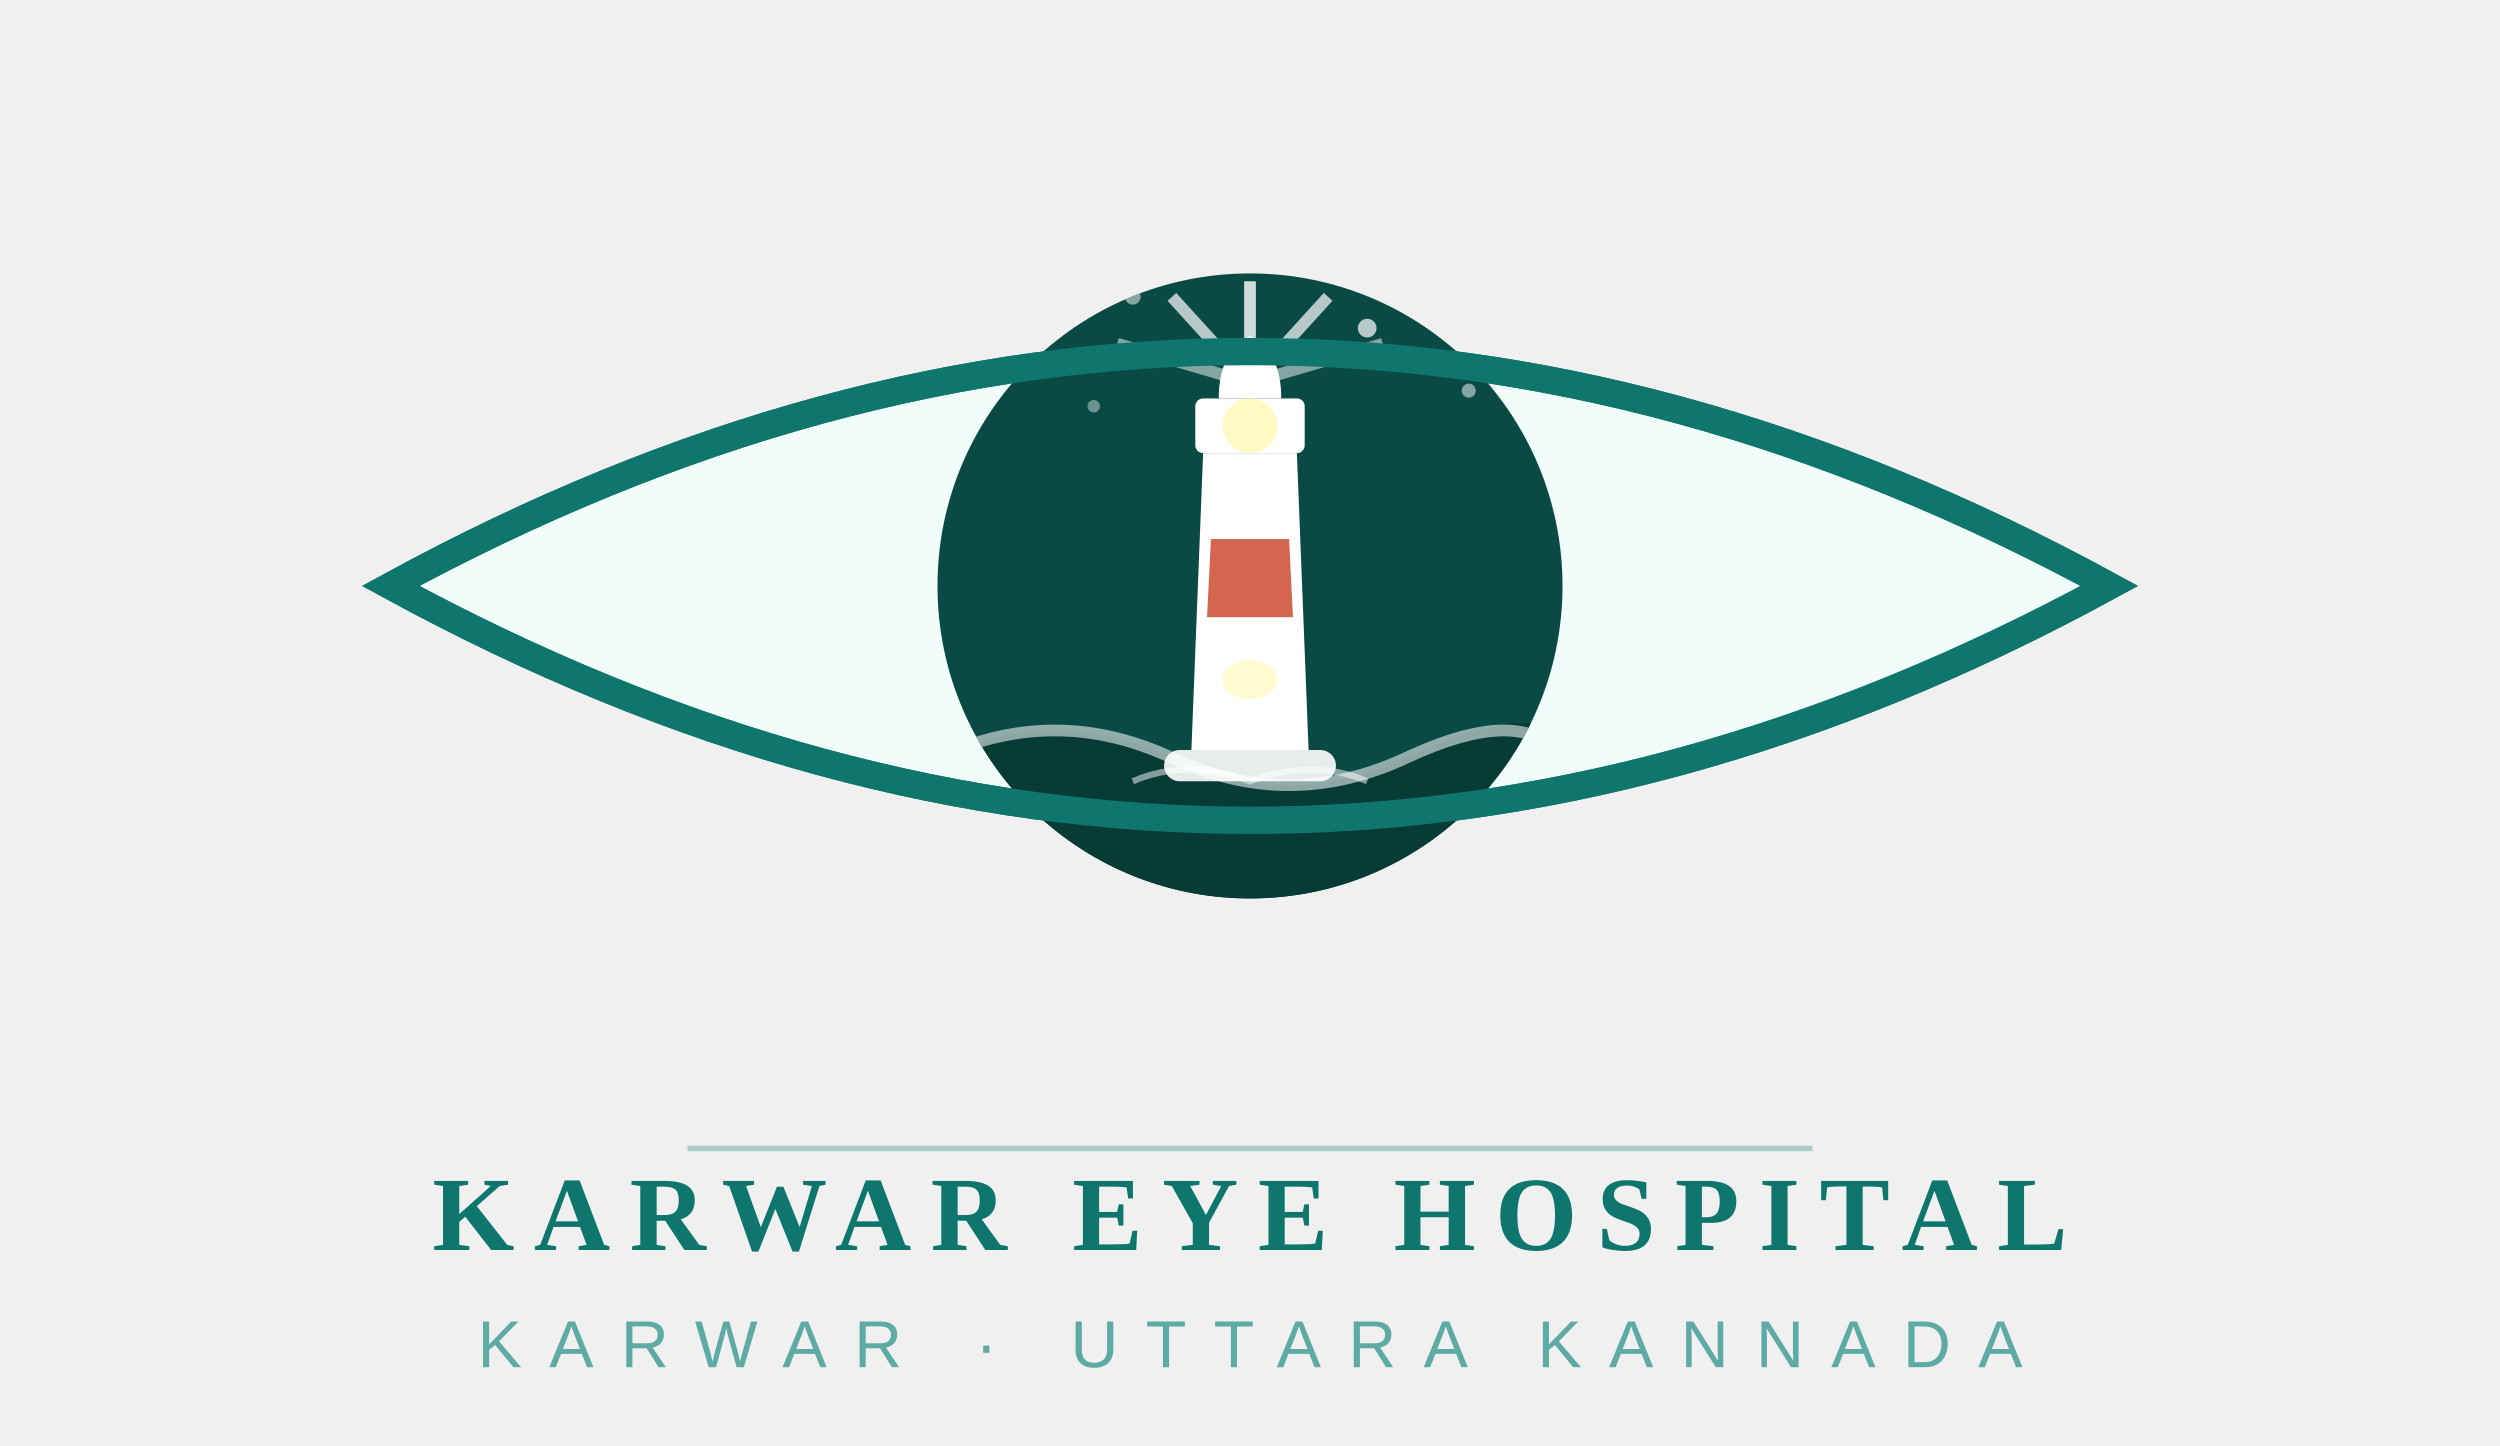
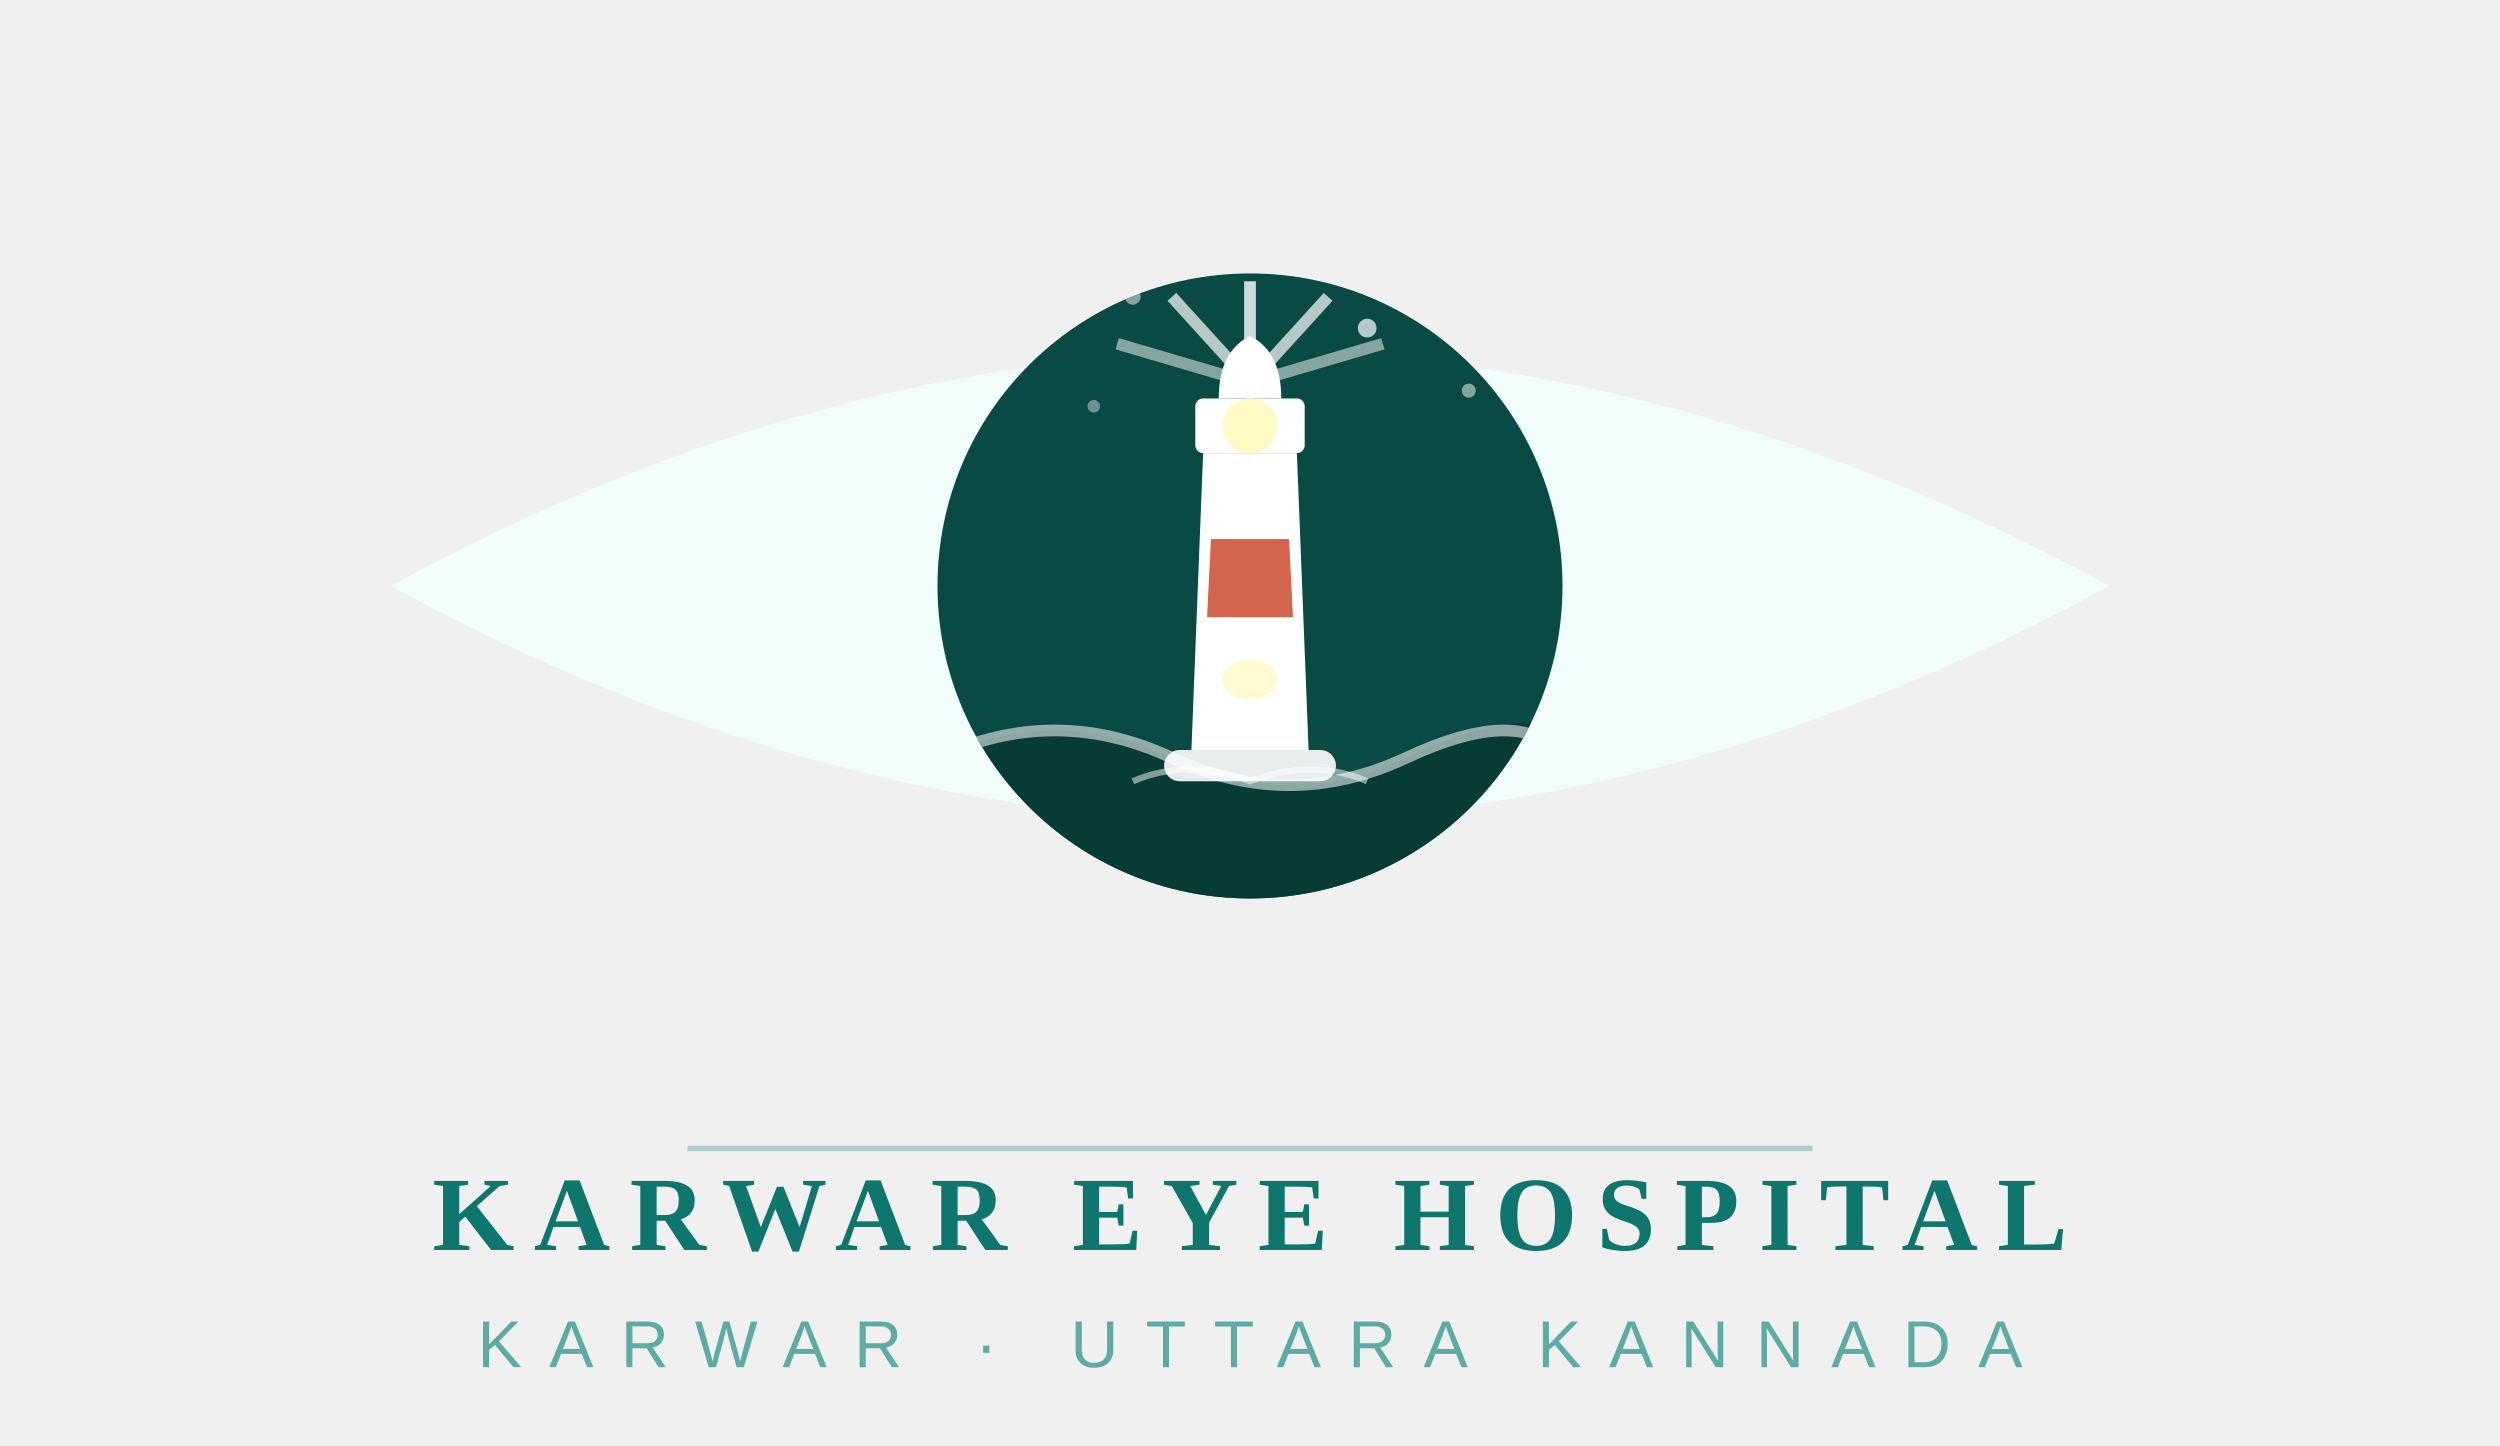
<svg xmlns="http://www.w3.org/2000/svg" viewBox="0 0 320 185" role="img" aria-label="Karwar Eye Hospital - Lighthouse Logo">
  <defs>
    <clipPath id="keh-lh-clip">
      <circle cx="160" cy="75" r="40" />
    </clipPath>
  </defs>
-   <path d="M 50 75 Q 160 15 270 75 Q 160 135 50 75 Z" fill="#f0fdfa" stroke="#0f766e" stroke-width="3.5" />
+   <path d="M 50 75 Q 160 15 270 75 Q 160 135 50 75 Z" fill="#f0fdfa" />
  <circle cx="160" cy="75" r="40" fill="#0a4a45" />
  <g clip-path="url(#keh-lh-clip)">
    <circle cx="132" cy="44" r="1" fill="white" opacity="0.6" />
    <circle cx="145" cy="38" r="1" fill="white" opacity="0.5" />
    <circle cx="175" cy="42" r="1.2" fill="white" opacity="0.7" />
    <circle cx="188" cy="50" r="0.9" fill="white" opacity="0.5" />
    <circle cx="185" cy="37" r="1" fill="white" opacity="0.6" />
    <circle cx="140" cy="52" r="0.8" fill="white" opacity="0.4" />
    <path d="M 120 97 Q 135 90 150 97 Q 165 104 180 97 Q 195 90 200 94 L 200 115 L 120 115 Z" fill="#063b36" />
    <path d="M 120 97 Q 135 90 150 97 Q 165 104 180 97 Q 195 90 200 97" stroke="white" stroke-width="1.5" fill="none" opacity="0.55" />
    <line x1="160" y1="49" x2="160" y2="36" stroke="white" stroke-width="1.5" opacity="0.8" />
    <line x1="160" y1="49" x2="150" y2="38" stroke="white" stroke-width="1.5" opacity="0.7" />
    <line x1="160" y1="49" x2="170" y2="38" stroke="white" stroke-width="1.5" opacity="0.7" />
    <line x1="160" y1="49" x2="143" y2="44" stroke="white" stroke-width="1.5" opacity="0.5" />
    <line x1="160" y1="49" x2="177" y2="44" stroke="white" stroke-width="1.5" opacity="0.5" />
    <path d="M 156 51 Q 156 45 160 43 Q 164 45 164 51 Z" fill="white" />
    <rect x="153" y="51" width="14" height="7" rx="1" fill="white" />
    <circle cx="160" cy="54.5" r="3.5" fill="#fff9c4" />
    <path d="M 154 58 L 166 58 L 167.5 96 L 152.5 96 Z" fill="white" />
    <path d="M 155 69 L 165 69 L 165.5 79 L 154.5 79 Z" fill="#cc4a30" opacity="0.85" />
    <ellipse cx="160" cy="87" rx="3.5" ry="2.5" fill="#fff9c4" opacity="0.8" />
    <rect x="149" y="96" width="22" height="4" rx="2" fill="white" opacity="0.9" />
    <path d="M 145 100 Q 152 97 160 100 Q 168 97 175 100" stroke="white" stroke-width="0.8" fill="none" opacity="0.5" />
  </g>
-   <path d="M 50 75 Q 160 15 270 75 Q 160 135 50 75 Z" fill="none" stroke="#0f766e" stroke-width="3.5" />
  <line x1="88" y1="147" x2="232" y2="147" stroke="#0f766e" stroke-width="0.7" opacity="0.3" />
  <text x="160" y="160" text-anchor="middle" font-family="Georgia, 'Times New Roman', serif" font-size="13.5" font-weight="bold" fill="#0f766e" letter-spacing="2.5">KARWAR EYE HOSPITAL</text>
  <text x="160" y="175" text-anchor="middle" font-family="Arial, Helvetica, sans-serif" font-size="8.5" fill="#5eaaa5" letter-spacing="3.5">KARWAR · UTTARA KANNADA</text>
</svg>
